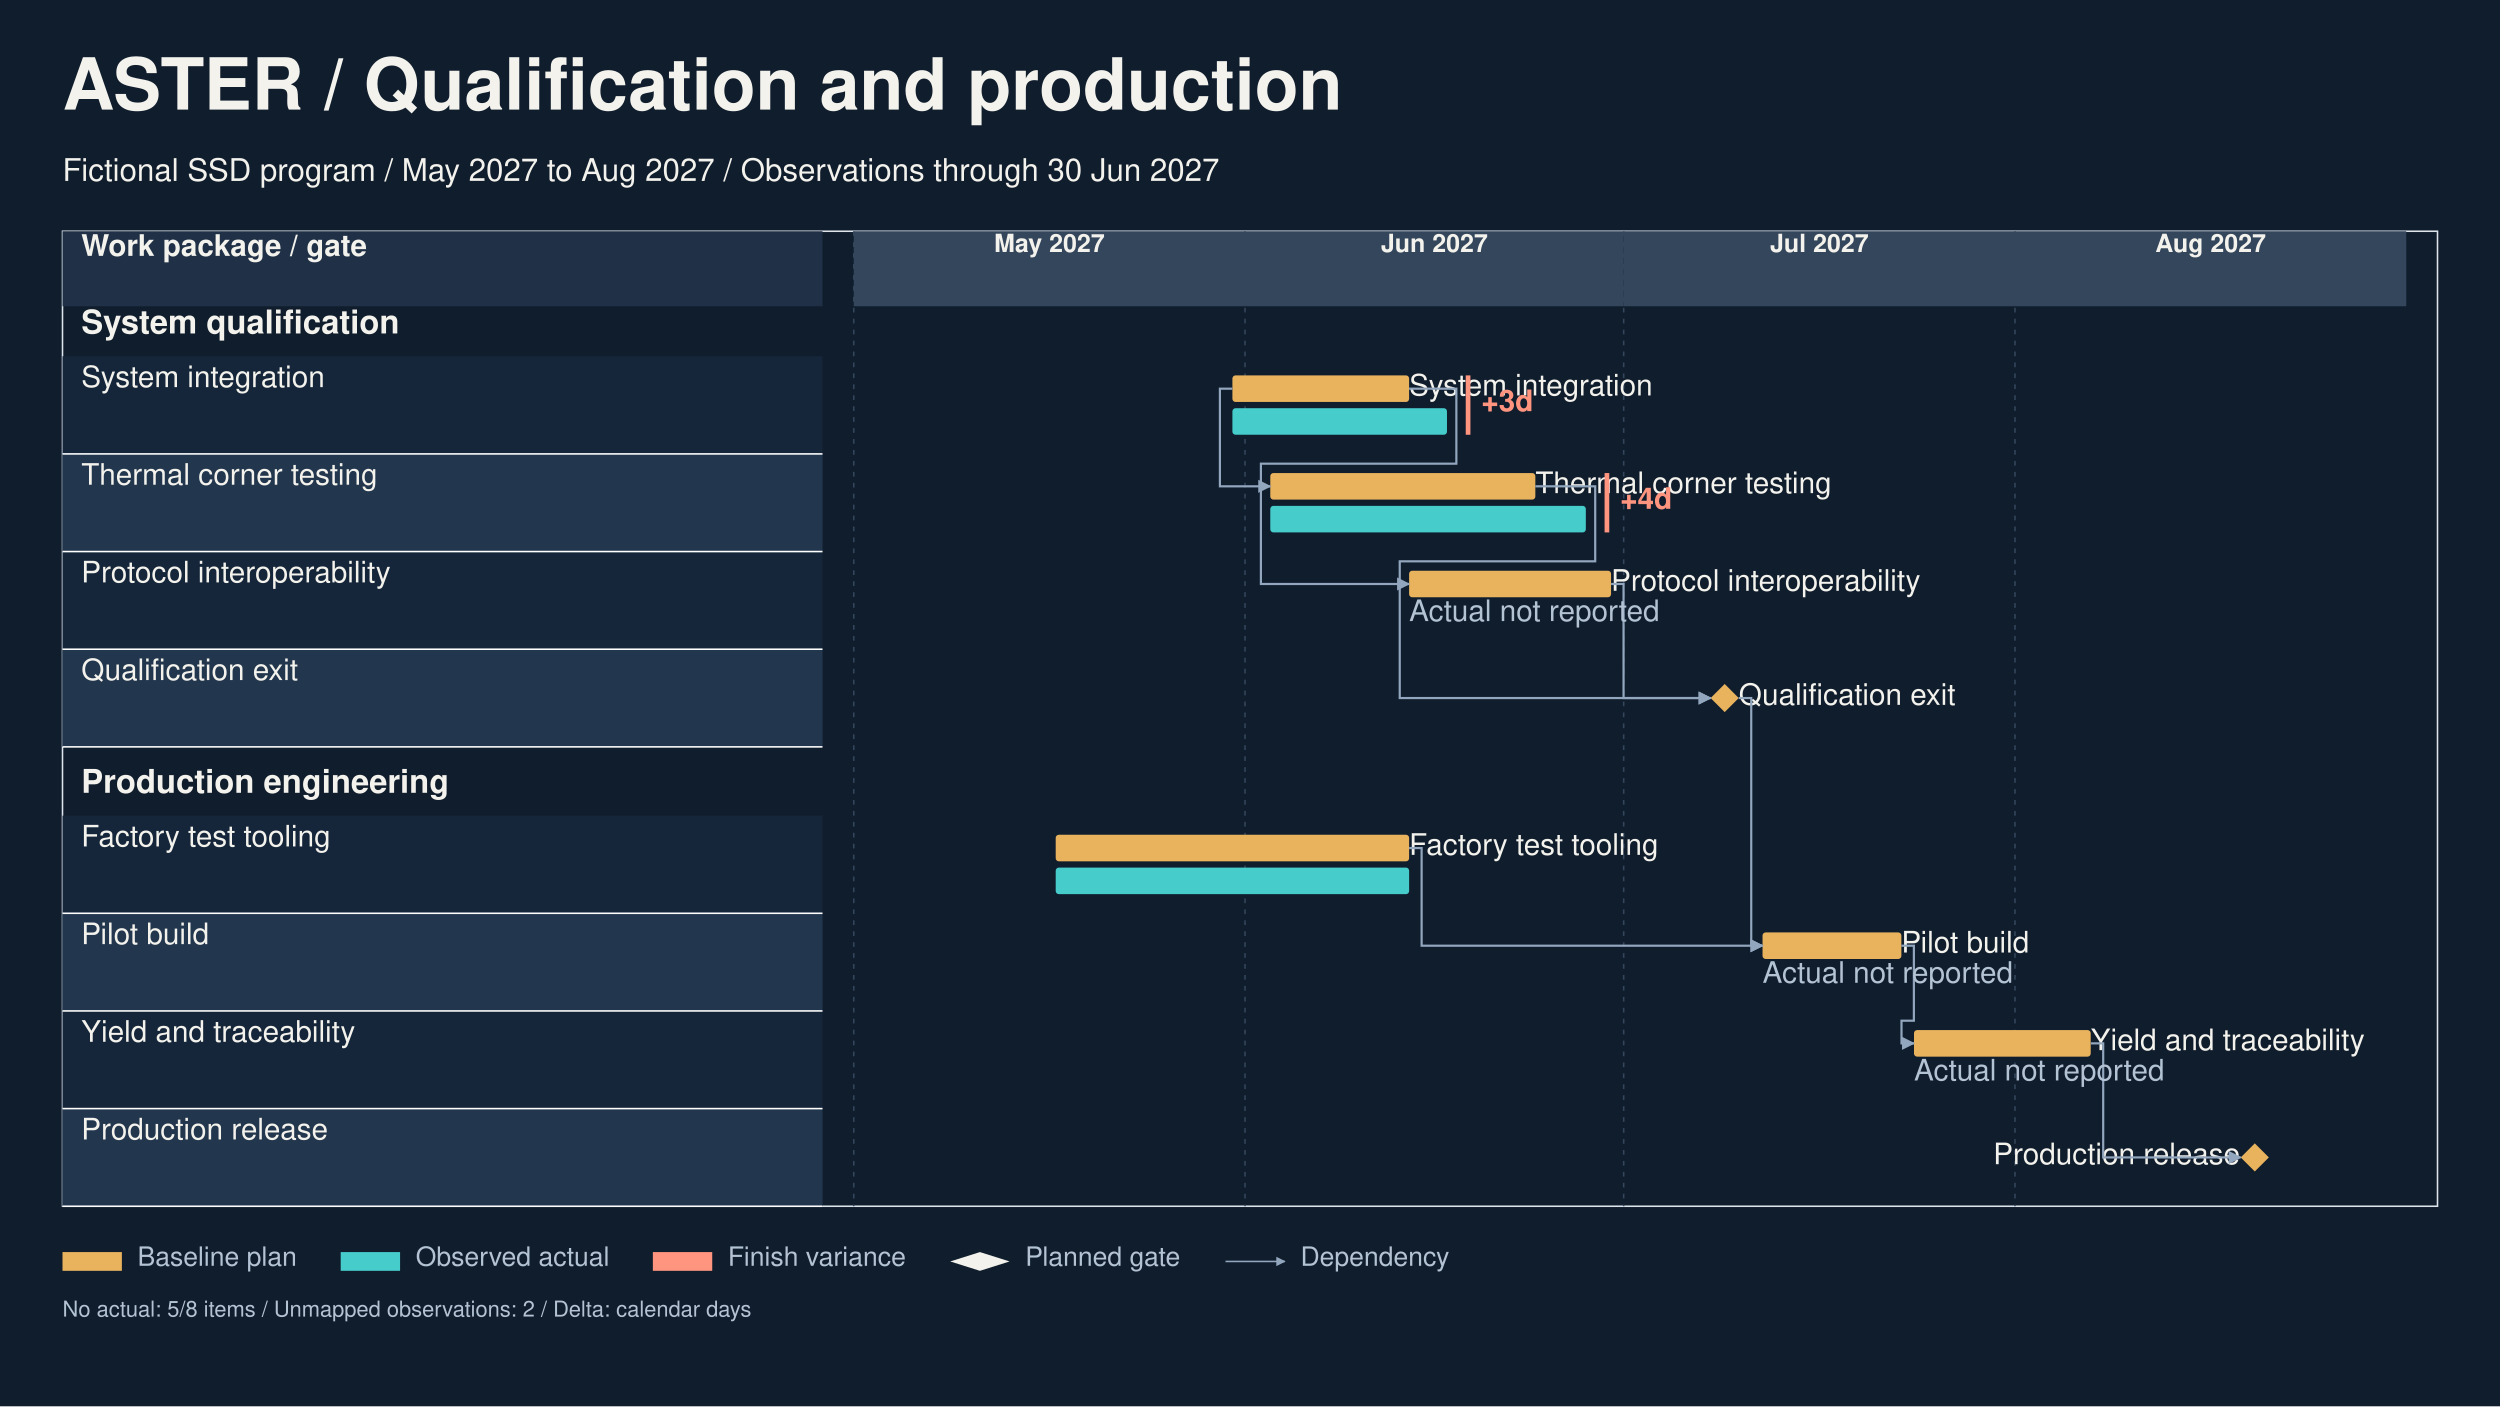
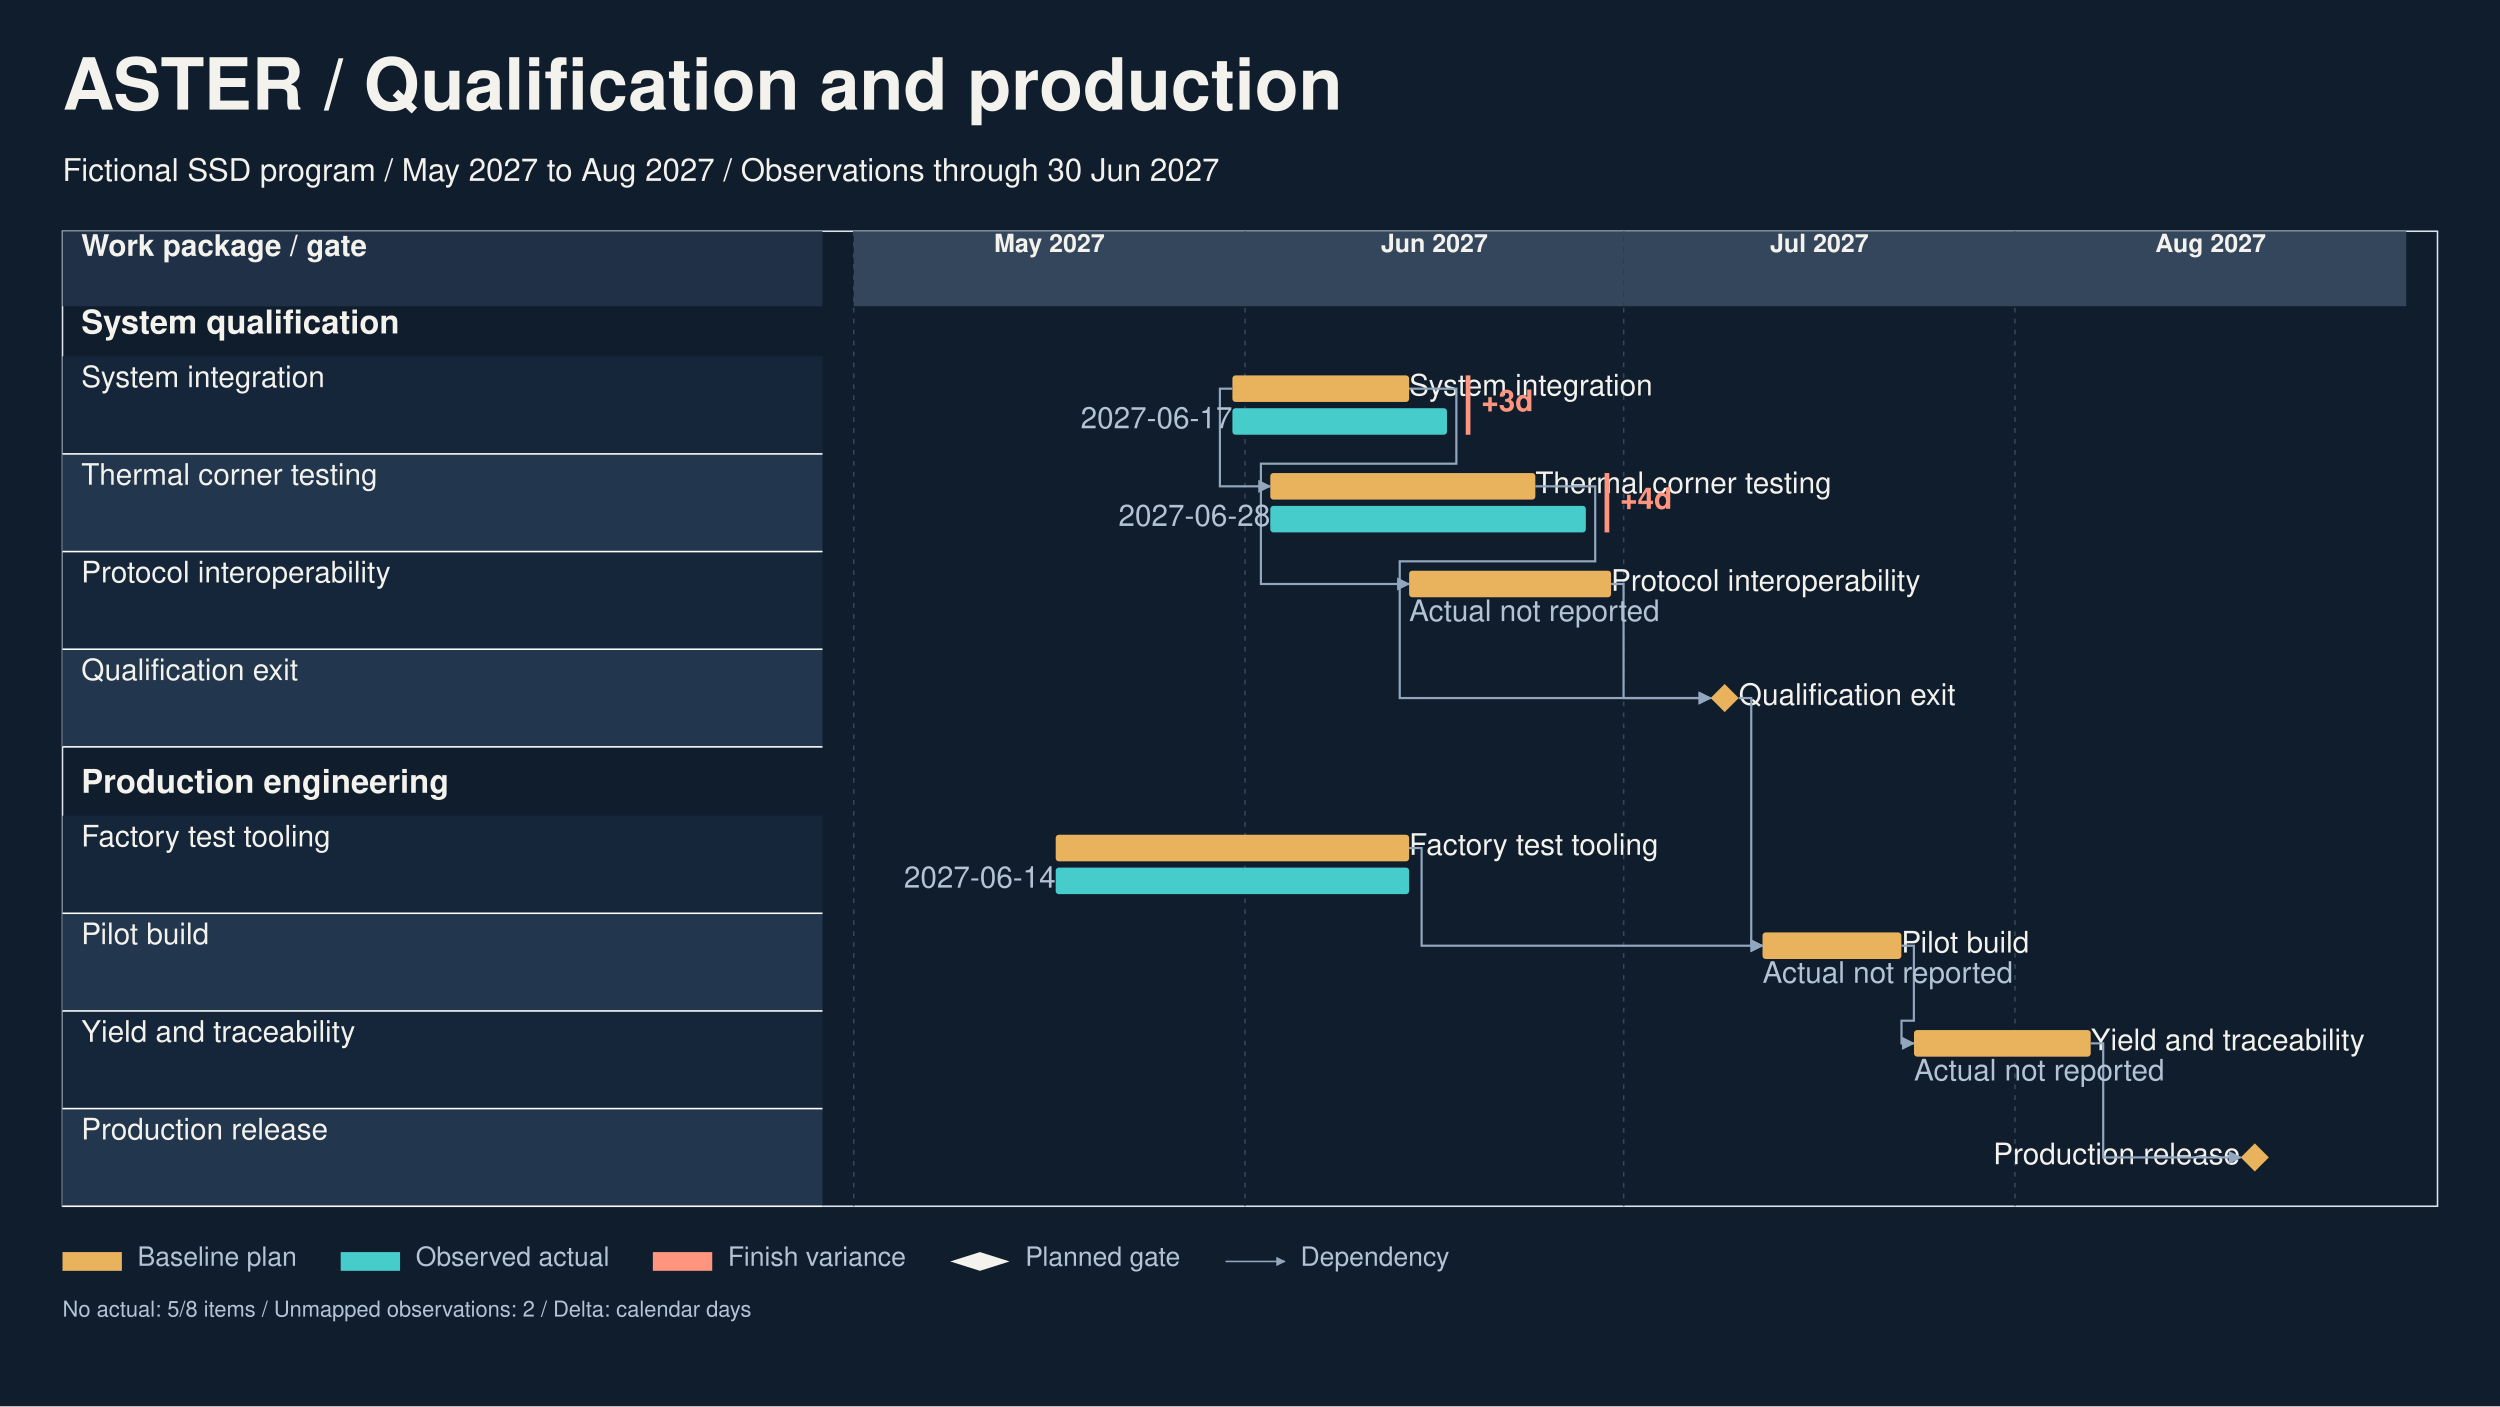
<svg xmlns="http://www.w3.org/2000/svg" width="1600" height="900" viewBox="0 0 1600 900" role="img" aria-labelledby="title desc">
  <defs>
    <marker id="dependency-arrow" markerWidth="6" markerHeight="6" refX="5.5" refY="3.0" orient="auto">
      <path d="M0 0L6 3.0L0 6Z" fill="#92A6BE" />
    </marker>
  </defs>
  <rect width="1600" height="900" fill="#101D2D" />
  <rect data-scene-id="table-timeline:table-frame:table::primitive" data-purpose="table-frame" data-source-ref="table" x="40" y="148" width="1520" height="624" fill="none" stroke="#DDE4EC" stroke-width="1" />
  <rect data-scene-id="table-timeline:table-header-band:table-header::primitive" data-purpose="table-header" data-source-ref="table-header" x="40" y="148" width="486.4" height="48" fill="#203147" stroke="none" />
  <rect data-scene-id="table-timeline:group-surface:qualification::primitive" data-purpose="group-surface" data-source-ref="qualification" x="40" y="228" width="486.4" height="250" fill="#15263A" stroke="none" opacity="1" />
  <rect data-scene-id="table-timeline:group-surface:production::primitive" data-purpose="group-surface" data-source-ref="production" x="40" y="522" width="486.4" height="250" fill="#15263A" stroke="none" opacity="1" />
  <rect data-scene-id="table-timeline:row-shade:thermal::primitive" data-purpose="row-shade" data-source-ref="thermal" x="40" y="290.5" width="486.4" height="62.5" fill="#22364D" stroke="none" />
  <rect data-scene-id="table-timeline:row-shade:qual-exit::primitive" data-purpose="row-shade" data-source-ref="qual-exit" x="40" y="415.5" width="486.4" height="62.5" fill="#22364D" stroke="none" />
  <rect data-scene-id="table-timeline:row-shade:pilot::primitive" data-purpose="row-shade" data-source-ref="pilot" x="40" y="584.5" width="486.4" height="62.5" fill="#22364D" stroke="none" />
  <rect data-scene-id="table-timeline:row-shade:release::primitive" data-purpose="row-shade" data-source-ref="release" x="40" y="709.5" width="486.4" height="62.5" fill="#22364D" stroke="none" />
  <path data-scene-id="table-timeline:table-row-rule:integration::primitive" data-purpose="table-row" data-source-ref="integration" d="M40 290.5L526.4 290.5" stroke="#FFFFFF" stroke-width="1" fill="none" />
  <path data-scene-id="table-timeline:table-row-rule:thermal::primitive" data-purpose="table-row" data-source-ref="thermal" d="M40 353L526.4 353" stroke="#FFFFFF" stroke-width="1" fill="none" />
  <path data-scene-id="table-timeline:table-row-rule:compliance::primitive" data-purpose="table-row" data-source-ref="compliance" d="M40 415.5L526.4 415.5" stroke="#FFFFFF" stroke-width="1" fill="none" />
  <path data-scene-id="table-timeline:table-row-rule:qual-exit::primitive" data-purpose="table-row" data-source-ref="qual-exit" d="M40 478L526.4 478" stroke="#FFFFFF" stroke-width="1" fill="none" />
  <path data-scene-id="table-timeline:table-row-rule:tooling::primitive" data-purpose="table-row" data-source-ref="tooling" d="M40 584.5L526.4 584.5" stroke="#FFFFFF" stroke-width="1" fill="none" />
  <path data-scene-id="table-timeline:table-row-rule:pilot::primitive" data-purpose="table-row" data-source-ref="pilot" d="M40 647L526.4 647" stroke="#FFFFFF" stroke-width="1" fill="none" />
  <path data-scene-id="table-timeline:table-row-rule:yield::primitive" data-purpose="table-row" data-source-ref="yield" d="M40 709.5L526.4 709.5" stroke="#FFFFFF" stroke-width="1" fill="none" />
  <path data-scene-id="table-timeline:table-row-rule:release::primitive" data-purpose="table-row" data-source-ref="release" d="M40 772L526.4 772" stroke="#FFFFFF" stroke-width="1" fill="none" />
  <rect data-scene-id="table-timeline:axis-band:axis:month:0:axis:primitive" data-purpose="axis-band" data-source-ref="axis:month:0" x="546.4" y="148" width="250.42" height="48" fill="#34465C" stroke="none" />
  <rect data-scene-id="table-timeline:axis-band:axis:month:1:axis:primitive" data-purpose="axis-band" data-source-ref="axis:month:1" x="796.82" y="148" width="242.34" height="48" fill="#34465C" stroke="none" />
  <rect data-scene-id="table-timeline:axis-band:axis:month:2:axis:primitive" data-purpose="axis-band" data-source-ref="axis:month:2" x="1039.16" y="148" width="250.42" height="48" fill="#34465C" stroke="none" />
  <rect data-scene-id="table-timeline:axis-band:axis:month:3:axis:primitive" data-purpose="axis-band" data-source-ref="axis:month:3" x="1289.58" y="148" width="250.42" height="48" fill="#34465C" stroke="none" />
  <path data-scene-id="table-timeline:tick:tick:month:0:axis:primitive" data-purpose="axis-major" data-source-ref="tick:month:0" d="M546.4 148L546.4 772" stroke="#34465C" stroke-width="1" stroke-dasharray="3 4" fill="none" />
  <path data-scene-id="table-timeline:tick:tick:month:1:axis:primitive" data-purpose="axis-major" data-source-ref="tick:month:1" d="M796.82 148L796.82 772" stroke="#34465C" stroke-width="1" stroke-dasharray="3 4" fill="none" />
  <path data-scene-id="table-timeline:tick:tick:month:2:axis:primitive" data-purpose="axis-major" data-source-ref="tick:month:2" d="M1039.16 148L1039.16 772" stroke="#34465C" stroke-width="1" stroke-dasharray="3 4" fill="none" />
  <path data-scene-id="table-timeline:tick:tick:month:3:axis:primitive" data-purpose="axis-major" data-source-ref="tick:month:3" d="M1289.58 148L1289.58 772" stroke="#34465C" stroke-width="1" stroke-dasharray="3 4" fill="none" />
  <rect data-scene-id="table-timeline:comparison-mark:integration:planned:primitive" data-purpose="planned" data-source-ref="integration" data-lane-group-id="qualification" data-stack="0" data-lane-offset="12.25" x="788.74" y="240.25" width="113.09" height="17" fill="#E9B35E" stroke="none" opacity="1" rx="2" ry="2" />
  <rect data-scene-id="table-timeline:comparison-mark:integration:actual:primitive" data-purpose="actual" data-source-ref="integration" data-lane-group-id="qualification" data-stack="0" data-lane-offset="33.25" x="788.74" y="261.25" width="137.33" height="17" fill="#45CCCB" stroke="none" opacity="1" rx="2" ry="2" />
  <rect data-scene-id="table-timeline:comparison-mark:thermal:planned:primitive" data-purpose="planned" data-source-ref="thermal" data-lane-group-id="qualification" data-stack="1" data-lane-offset="74.75" x="812.98" y="302.75" width="169.64" height="17" fill="#E9B35E" stroke="none" opacity="1" rx="2" ry="2" />
  <rect data-scene-id="table-timeline:comparison-mark:thermal:actual:primitive" data-purpose="actual" data-source-ref="thermal" data-lane-group-id="qualification" data-stack="1" data-lane-offset="95.75" x="812.98" y="323.75" width="201.95" height="17" fill="#45CCCB" stroke="none" opacity="1" rx="2" ry="2" />
  <rect data-scene-id="table-timeline:comparison-mark:compliance:planned:primitive" data-purpose="planned" data-source-ref="compliance" data-lane-group-id="qualification" data-stack="0" data-lane-offset="137.25" x="901.83" y="365.25" width="129.25" height="17" fill="#E9B35E" stroke="none" opacity="1" rx="2" ry="2" />
  <path data-scene-id="table-timeline:comparison-mark:qual-exit:planned:primitive" data-purpose="planned" data-source-ref="qual-exit" data-lane-group-id="qualification" data-stack="0" data-lane-offset="209.75" d="M1103.79 437.75L1112.79 446.75L1103.79 455.75L1094.79 446.75Z" fill="#E9B35E" opacity="1" />
  <rect data-scene-id="table-timeline:comparison-mark:tooling:planned:primitive" data-purpose="planned" data-source-ref="tooling" data-lane-group-id="production" data-stack="0" data-lane-offset="12.25" x="675.65" y="534.25" width="226.19" height="17" fill="#E9B35E" stroke="none" opacity="1" rx="2" ry="2" />
  <rect data-scene-id="table-timeline:comparison-mark:tooling:actual:primitive" data-purpose="actual" data-source-ref="tooling" data-lane-group-id="production" data-stack="0" data-lane-offset="33.25" x="675.65" y="555.25" width="226.19" height="17" fill="#45CCCB" stroke="none" opacity="1" rx="2" ry="2" />
  <rect data-scene-id="table-timeline:comparison-mark:pilot:planned:primitive" data-purpose="planned" data-source-ref="pilot" data-lane-group-id="production" data-stack="0" data-lane-offset="74.75" x="1128.02" y="596.75" width="88.86" height="17" fill="#E9B35E" stroke="none" opacity="1" rx="2" ry="2" />
  <rect data-scene-id="table-timeline:comparison-mark:yield:planned:primitive" data-purpose="planned" data-source-ref="yield" data-lane-group-id="production" data-stack="0" data-lane-offset="137.25" x="1224.96" y="659.25" width="113.09" height="17" fill="#E9B35E" stroke="none" opacity="1" rx="2" ry="2" />
  <path data-scene-id="table-timeline:comparison-mark:release:planned:primitive" data-purpose="planned" data-source-ref="release" data-lane-group-id="production" data-stack="0" data-lane-offset="209.75" d="M1443.06 731.75L1452.06 740.75L1443.06 749.75L1434.06 740.75Z" fill="#E9B35E" opacity="1" />
  <text data-scene-id="table-timeline:table-column-label:Work package / gate::primitive" data-purpose="table-header" data-source-ref="Work package / gate" x="52" y="163.75" font-family="Nimbus Sans, Arial, sans-serif" font-size="19" font-weight="700" letter-spacing="0" fill="#F3F2EC" text-anchor="start">Work package / gate</text>
  <text data-scene-id="table-timeline:group-header:qualification::primitive" data-purpose="group-header" data-source-ref="qualification" x="52" y="213.41" font-family="Nimbus Sans, Arial, sans-serif" font-size="21" font-weight="700" letter-spacing="0" fill="#F3F2EC" text-anchor="start">System qualification</text>
  <text data-scene-id="table-timeline:group-header:production::primitive" data-purpose="group-header" data-source-ref="production" x="52" y="507.41" font-family="Nimbus Sans, Arial, sans-serif" font-size="21" font-weight="700" letter-spacing="0" fill="#F3F2EC" text-anchor="start">Production engineering</text>
  <text data-scene-id="table-timeline:table-cell:integration:Work package / gate::primitive" data-purpose="table-cell" data-source-ref="integration:Work package / gate" x="52" y="247.75" font-family="Nimbus Sans, Arial, sans-serif" font-size="19" font-weight="400" letter-spacing="0" fill="#F3F2EC" text-anchor="start">System integration</text>
  <text data-scene-id="table-timeline:table-cell:thermal:Work package / gate::primitive" data-purpose="table-cell" data-source-ref="thermal:Work package / gate" x="52" y="310.25" font-family="Nimbus Sans, Arial, sans-serif" font-size="19" font-weight="400" letter-spacing="0" fill="#F3F2EC" text-anchor="start">Thermal corner testing</text>
  <text data-scene-id="table-timeline:table-cell:compliance:Work package / gate::primitive" data-purpose="table-cell" data-source-ref="compliance:Work package / gate" x="52" y="372.75" font-family="Nimbus Sans, Arial, sans-serif" font-size="19" font-weight="400" letter-spacing="0" fill="#F3F2EC" text-anchor="start">Protocol interoperability</text>
  <text data-scene-id="table-timeline:table-cell:qual-exit:Work package / gate::primitive" data-purpose="table-cell" data-source-ref="qual-exit:Work package / gate" x="52" y="435.25" font-family="Nimbus Sans, Arial, sans-serif" font-size="19" font-weight="400" letter-spacing="0" fill="#F3F2EC" text-anchor="start">Qualification exit</text>
  <text data-scene-id="table-timeline:table-cell:tooling:Work package / gate::primitive" data-purpose="table-cell" data-source-ref="tooling:Work package / gate" x="52" y="541.75" font-family="Nimbus Sans, Arial, sans-serif" font-size="19" font-weight="400" letter-spacing="0" fill="#F3F2EC" text-anchor="start">Factory test tooling</text>
  <text data-scene-id="table-timeline:table-cell:pilot:Work package / gate::primitive" data-purpose="table-cell" data-source-ref="pilot:Work package / gate" x="52" y="604.25" font-family="Nimbus Sans, Arial, sans-serif" font-size="19" font-weight="400" letter-spacing="0" fill="#F3F2EC" text-anchor="start">Pilot build</text>
  <text data-scene-id="table-timeline:table-cell:yield:Work package / gate::primitive" data-purpose="table-cell" data-source-ref="yield:Work package / gate" x="52" y="666.75" font-family="Nimbus Sans, Arial, sans-serif" font-size="19" font-weight="400" letter-spacing="0" fill="#F3F2EC" text-anchor="start">Yield and traceability</text>
  <text data-scene-id="table-timeline:table-cell:release:Work package / gate::primitive" data-purpose="table-cell" data-source-ref="release:Work package / gate" x="52" y="729.25" font-family="Nimbus Sans, Arial, sans-serif" font-size="19" font-weight="400" letter-spacing="0" fill="#F3F2EC" text-anchor="start">Production release</text>
  <text data-scene-id="table-timeline:axis-label:axis:month:0:axis:primitive" data-purpose="axis-band" data-source-ref="axis:month:0" x="671.61" y="161.26" font-family="Nimbus Sans, Arial, sans-serif" font-size="16" font-weight="700" letter-spacing="0" fill="#F3F2EC" text-anchor="middle">May 2027</text>
  <text data-scene-id="table-timeline:axis-label:axis:month:1:axis:primitive" data-purpose="axis-band" data-source-ref="axis:month:1" x="917.99" y="161.26" font-family="Nimbus Sans, Arial, sans-serif" font-size="16" font-weight="700" letter-spacing="0" fill="#F3F2EC" text-anchor="middle">Jun 2027</text>
  <text data-scene-id="table-timeline:axis-label:axis:month:2:axis:primitive" data-purpose="axis-band" data-source-ref="axis:month:2" x="1164.37" y="161.26" font-family="Nimbus Sans, Arial, sans-serif" font-size="16" font-weight="700" letter-spacing="0" fill="#F3F2EC" text-anchor="middle">Jul 2027</text>
  <text data-scene-id="table-timeline:axis-label:axis:month:3:axis:primitive" data-purpose="axis-band" data-source-ref="axis:month:3" x="1414.79" y="161.26" font-family="Nimbus Sans, Arial, sans-serif" font-size="16" font-weight="700" letter-spacing="0" fill="#F3F2EC" text-anchor="middle">Aug 2027</text>
-   <text data-scene-id="table-timeline:item-label:integration::primitive" data-purpose="item-label" data-source-ref="integration" x="901.83" y="253.1" font-family="Nimbus Sans, Arial, sans-serif" font-size="19" font-weight="400" letter-spacing="0" fill="#F3F2EC" text-anchor="start">System integration</text>
-   <text data-scene-id="table-timeline:item-label:thermal::primitive" data-purpose="item-label" data-source-ref="thermal" x="982.61" y="315.6" font-family="Nimbus Sans, Arial, sans-serif" font-size="19" font-weight="400" letter-spacing="0" fill="#F3F2EC" text-anchor="start">Thermal corner testing</text>
-   <text data-scene-id="table-timeline:item-label:compliance::primitive" data-purpose="item-label" data-source-ref="compliance" x="1031.08" y="378.1" font-family="Nimbus Sans, Arial, sans-serif" font-size="19" font-weight="400" letter-spacing="0" fill="#F3F2EC" text-anchor="start">Protocol interoperability</text>
-   <text data-scene-id="table-timeline:item-label:qual-exit::primitive" data-purpose="item-label" data-source-ref="qual-exit" x="1112.79" y="451.1" font-family="Nimbus Sans, Arial, sans-serif" font-size="19" font-weight="400" letter-spacing="0" fill="#F3F2EC" text-anchor="start">Qualification exit</text>
-   <text data-scene-id="table-timeline:item-label:tooling::primitive" data-purpose="item-label" data-source-ref="tooling" x="901.83" y="547.1" font-family="Nimbus Sans, Arial, sans-serif" font-size="19" font-weight="400" letter-spacing="0" fill="#F3F2EC" text-anchor="start">Factory test tooling</text>
-   <text data-scene-id="table-timeline:item-label:pilot::primitive" data-purpose="item-label" data-source-ref="pilot" x="1216.88" y="609.6" font-family="Nimbus Sans, Arial, sans-serif" font-size="19" font-weight="400" letter-spacing="0" fill="#F3F2EC" text-anchor="start">Pilot build</text>
-   <text data-scene-id="table-timeline:item-label:yield::primitive" data-purpose="item-label" data-source-ref="yield" x="1338.05" y="672.1" font-family="Nimbus Sans, Arial, sans-serif" font-size="19" font-weight="400" letter-spacing="0" fill="#F3F2EC" text-anchor="start">Yield and traceability</text>
-   <text data-scene-id="table-timeline:item-label:release::primitive" data-purpose="item-label" data-source-ref="release" x="1275.66" y="745.1" font-family="Nimbus Sans, Arial, sans-serif" font-size="19" font-weight="400" letter-spacing="0" fill="#F3F2EC" text-anchor="start">Production release</text>
+   <text data-scene-id="table-timeline:item-label:integration:planned:primitive" data-purpose="item-label" data-source-ref="integration" x="901.83" y="253.1" font-family="Nimbus Sans, Arial, sans-serif" font-size="19" font-weight="400" letter-spacing="0" fill="#F3F2EC" text-anchor="start">System integration</text>
+   <text data-scene-id="table-timeline:item-label:thermal:planned:primitive" data-purpose="item-label" data-source-ref="thermal" x="982.61" y="315.6" font-family="Nimbus Sans, Arial, sans-serif" font-size="19" font-weight="400" letter-spacing="0" fill="#F3F2EC" text-anchor="start">Thermal corner testing</text>
+   <text data-scene-id="table-timeline:item-label:compliance:planned:primitive" data-purpose="item-label" data-source-ref="compliance" x="1031.08" y="378.1" font-family="Nimbus Sans, Arial, sans-serif" font-size="19" font-weight="400" letter-spacing="0" fill="#F3F2EC" text-anchor="start">Protocol interoperability</text>
+   <text data-scene-id="table-timeline:item-label:qual-exit:planned:primitive" data-purpose="item-label" data-source-ref="qual-exit" x="1112.79" y="451.1" font-family="Nimbus Sans, Arial, sans-serif" font-size="19" font-weight="400" letter-spacing="0" fill="#F3F2EC" text-anchor="start">Qualification exit</text>
+   <text data-scene-id="table-timeline:item-label:tooling:planned:primitive" data-purpose="item-label" data-source-ref="tooling" x="901.83" y="547.1" font-family="Nimbus Sans, Arial, sans-serif" font-size="19" font-weight="400" letter-spacing="0" fill="#F3F2EC" text-anchor="start">Factory test tooling</text>
+   <text data-scene-id="table-timeline:item-label:pilot:planned:primitive" data-purpose="item-label" data-source-ref="pilot" x="1216.88" y="609.6" font-family="Nimbus Sans, Arial, sans-serif" font-size="19" font-weight="400" letter-spacing="0" fill="#F3F2EC" text-anchor="start">Pilot build</text>
+   <text data-scene-id="table-timeline:item-label:yield:planned:primitive" data-purpose="item-label" data-source-ref="yield" x="1338.05" y="672.1" font-family="Nimbus Sans, Arial, sans-serif" font-size="19" font-weight="400" letter-spacing="0" fill="#F3F2EC" text-anchor="start">Yield and traceability</text>
+   <text data-scene-id="table-timeline:item-label:release:planned:primitive" data-purpose="item-label" data-source-ref="release" x="1275.66" y="745.1" font-family="Nimbus Sans, Arial, sans-serif" font-size="19" font-weight="400" letter-spacing="0" fill="#F3F2EC" text-anchor="start">Production release</text>
  <text data-scene-id="table-timeline:title-text:project::primitive" data-purpose="heading" data-source-ref="project" x="40" y="70.13" font-family="Nimbus Sans, Arial, sans-serif" font-size="46" font-weight="700" letter-spacing="0" fill="#F3F2EC" text-anchor="start">ASTER / Qualification and production</text>
  <text data-scene-id="table-timeline:subtitle-text:view:window::primitive" data-purpose="subtitle" data-source-ref="view:window" x="40" y="115.78" font-family="Nimbus Sans, Arial, sans-serif" font-size="20" font-weight="400" letter-spacing="0" fill="#F3F2EC" text-anchor="start">Fictional SSD program / May 2027 to Aug 2027 / Observations through 30 Jun 2027</text>
  <path data-scene-id="table-timeline:dependency-connector:integration-thermal:dependency:primitive" data-purpose="routed-connector" data-source-ref="integration-thermal" d="M788.74 248.75L780.74 248.75L780.74 311.25L804.98 311.25L812.98 311.25" stroke="#92A6BE" stroke-width="1.4" fill="none" marker-end="url(#dependency-arrow)" data-from-port-id="table-timeline:comparison-mark:integration:planned:start" data-from-endpoint="start" data-to-port-id="table-timeline:comparison-mark:thermal:planned:start" data-to-endpoint="start" />
  <path data-scene-id="table-timeline:dependency-connector:integration-compliance:dependency:primitive" data-purpose="routed-connector" data-source-ref="integration-compliance" d="M901.83 248.75L909.83 248.75L932.07 248.75L932.07 296.75L806.98 296.75L806.98 373.75L893.83 373.75L901.83 373.75" stroke="#92A6BE" stroke-width="1.4" fill="none" marker-end="url(#dependency-arrow)" data-from-port-id="table-timeline:comparison-mark:integration:planned:end" data-from-endpoint="end" data-to-port-id="table-timeline:comparison-mark:compliance:planned:start" data-to-endpoint="start" />
  <path data-scene-id="table-timeline:dependency-connector:thermal-qual:dependency:primitive" data-purpose="routed-connector" data-source-ref="thermal-qual" d="M982.61 311.25L990.61 311.25L1020.93 311.25L1020.93 359.25L895.83 359.25L895.83 446.75L1086.79 446.75L1094.79 446.75" stroke="#92A6BE" stroke-width="1.4" fill="none" marker-end="url(#dependency-arrow)" data-from-port-id="table-timeline:comparison-mark:thermal:planned:end" data-from-endpoint="end" data-to-port-id="table-timeline:comparison-mark:qual-exit:planned:at" data-to-endpoint="at" />
  <path data-scene-id="table-timeline:dependency-connector:compliance-qual:dependency:primitive" data-purpose="routed-connector" data-source-ref="compliance-qual" d="M1031.08 373.75L1039.08 373.75L1039.08 446.75L1086.79 446.75L1094.79 446.75" stroke="#92A6BE" stroke-width="1.4" fill="none" marker-end="url(#dependency-arrow)" data-from-port-id="table-timeline:comparison-mark:compliance:planned:end" data-from-endpoint="end" data-to-port-id="table-timeline:comparison-mark:qual-exit:planned:at" data-to-endpoint="at" />
  <path data-scene-id="table-timeline:dependency-connector:tooling-pilot:dependency:primitive" data-purpose="routed-connector" data-source-ref="tooling-pilot" d="M901.83 542.75L909.83 542.75L909.83 605.25L1120.02 605.25L1128.02 605.25" stroke="#92A6BE" stroke-width="1.4" fill="none" marker-end="url(#dependency-arrow)" data-from-port-id="table-timeline:comparison-mark:tooling:planned:end" data-from-endpoint="end" data-to-port-id="table-timeline:comparison-mark:pilot:planned:start" data-to-endpoint="start" />
  <path data-scene-id="table-timeline:dependency-connector:qual-pilot:dependency:primitive" data-purpose="routed-connector" data-source-ref="qual-pilot" d="M1112.79 446.75L1120.79 446.75L1120.79 605.25L1120.02 605.25L1128.02 605.25" stroke="#92A6BE" stroke-width="1.4" fill="none" marker-end="url(#dependency-arrow)" data-from-port-id="table-timeline:comparison-mark:qual-exit:planned:at" data-from-endpoint="at" data-to-port-id="table-timeline:comparison-mark:pilot:planned:start" data-to-endpoint="start" />
  <path data-scene-id="table-timeline:dependency-connector:pilot-yield:dependency:primitive" data-purpose="routed-connector" data-source-ref="pilot-yield" d="M1216.88 605.25L1224.88 605.25L1224.88 653.25L1216.96 653.25L1216.96 667.75L1224.96 667.75" stroke="#92A6BE" stroke-width="1.4" fill="none" marker-end="url(#dependency-arrow)" data-from-port-id="table-timeline:comparison-mark:pilot:planned:end" data-from-endpoint="end" data-to-port-id="table-timeline:comparison-mark:yield:planned:start" data-to-endpoint="start" />
  <path data-scene-id="table-timeline:dependency-connector:yield-release:dependency:primitive" data-purpose="routed-connector" data-source-ref="yield-release" d="M1338.05 667.75L1346.05 667.75L1346.05 740.75L1426.06 740.75L1434.06 740.75" stroke="#92A6BE" stroke-width="1.4" fill="none" marker-end="url(#dependency-arrow)" data-from-port-id="table-timeline:comparison-mark:yield:planned:end" data-from-endpoint="end" data-to-port-id="table-timeline:comparison-mark:release:planned:at" data-to-endpoint="at" />
  <rect data-scene-id="table-timeline:legend-swatch:planned:planned:primitive" data-purpose="legend-swatch" data-source-ref="planned" x="40" y="801.33" width="38" height="12" fill="#E9B35E" stroke="none" />
  <rect data-scene-id="table-timeline:legend-swatch:actual:actual:primitive" data-purpose="legend-swatch" data-source-ref="actual" x="218.05" y="801.33" width="38" height="12" fill="#45CCCB" stroke="none" />
  <rect data-scene-id="table-timeline:legend-swatch:variance:variance:primitive" data-purpose="legend-swatch" data-source-ref="variance" x="417.83" y="801.33" width="38" height="12" fill="#FF947F" stroke="none" />
  <path data-scene-id="table-timeline:legend-swatch:milestone:milestone:primitive" data-purpose="legend-swatch" data-source-ref="milestone" d="M627.14 801.33L646.14 807.33L627.14 813.33L608.14 807.33Z" fill="#F3F2EC" />
  <path data-scene-id="table-timeline:legend-swatch:dependency:dependency:primitive" data-purpose="legend-swatch" data-source-ref="dependency" d="M784.32 807.33L822.32 807.33" stroke="#92A6BE" fill="none" marker-end="url(#dependency-arrow)" />
  <text data-scene-id="table-timeline:legend-label:planned:planned:primitive" data-purpose="legend-label" data-source-ref="planned" x="88" y="810.09" font-family="Nimbus Sans, Arial, sans-serif" font-size="17" font-weight="400" letter-spacing="0" fill="#B4C3D4" text-anchor="start">Baseline plan</text>
  <text data-scene-id="table-timeline:legend-label:actual:actual:primitive" data-purpose="legend-label" data-source-ref="actual" x="266.05" y="810.09" font-family="Nimbus Sans, Arial, sans-serif" font-size="17" font-weight="400" letter-spacing="0" fill="#B4C3D4" text-anchor="start">Observed actual</text>
  <text data-scene-id="table-timeline:legend-label:variance:variance:primitive" data-purpose="legend-label" data-source-ref="variance" x="465.83" y="810.09" font-family="Nimbus Sans, Arial, sans-serif" font-size="17" font-weight="400" letter-spacing="0" fill="#B4C3D4" text-anchor="start">Finish variance</text>
  <text data-scene-id="table-timeline:legend-label:milestone:milestone:primitive" data-purpose="legend-label" data-source-ref="milestone" x="656.14" y="810.09" font-family="Nimbus Sans, Arial, sans-serif" font-size="17" font-weight="400" letter-spacing="0" fill="#B4C3D4" text-anchor="start">Planned gate</text>
  <text data-scene-id="table-timeline:legend-label:dependency:dependency:primitive" data-purpose="legend-label" data-source-ref="dependency" x="832.32" y="810.09" font-family="Nimbus Sans, Arial, sans-serif" font-size="17" font-weight="400" letter-spacing="0" fill="#B4C3D4" text-anchor="start">Dependency</text>
  <text data-scene-id="table-timeline:coverage-text:coverage::primitive" data-purpose="data-coverage" data-source-ref="coverage" x="40" y="842.61" font-family="Nimbus Sans, Arial, sans-serif" font-size="14" font-weight="400" letter-spacing="0" fill="#B4C3D4" text-anchor="start">No actual: 5/8 items / Unmapped observations: 2 / Delta: calendar days</text>
  <rect data-scene-id="table-timeline:variance-marker:integration:finish-delta:primitive" data-purpose="variance-marker" data-source-ref="integration" data-lane-group-id="qualification" data-stack="0" x="938.07" y="240.25" width="3" height="38" fill="#FF947F" stroke="none" />
  <text data-scene-id="table-timeline:variance-label:integration:finish-delta:primitive" data-purpose="variance-label" data-source-ref="integration" x="948.07" y="263.14" font-family="Nimbus Sans, Arial, sans-serif" font-size="19" font-weight="700" letter-spacing="0" fill="#FF947F" text-anchor="start">+3d</text>
  <rect data-scene-id="table-timeline:variance-marker:thermal:finish-delta:primitive" data-purpose="variance-marker" data-source-ref="thermal" data-lane-group-id="qualification" data-stack="1" x="1026.93" y="302.75" width="3" height="38" fill="#FF947F" stroke="none" />
  <text data-scene-id="table-timeline:variance-label:thermal:finish-delta:primitive" data-purpose="variance-label" data-source-ref="thermal" x="1036.93" y="325.64" font-family="Nimbus Sans, Arial, sans-serif" font-size="19" font-weight="700" letter-spacing="0" fill="#FF947F" text-anchor="start">+4d</text>
  <text data-scene-id="table-timeline:missing-actual-label:compliance:missing-actual:primitive" data-purpose="missing-actual-label" data-source-ref="compliance" x="901.83" y="397.5" font-family="Nimbus Sans, Arial, sans-serif" font-size="19" font-weight="400" letter-spacing="0" fill="#B4C3D4" text-anchor="start">Actual not reported</text>
  <text data-scene-id="table-timeline:missing-actual-label:pilot:missing-actual:primitive" data-purpose="missing-actual-label" data-source-ref="pilot" x="1128.02" y="629" font-family="Nimbus Sans, Arial, sans-serif" font-size="19" font-weight="400" letter-spacing="0" fill="#B4C3D4" text-anchor="start">Actual not reported</text>
  <text data-scene-id="table-timeline:missing-actual-label:yield:missing-actual:primitive" data-purpose="missing-actual-label" data-source-ref="yield" x="1224.96" y="691.5" font-family="Nimbus Sans, Arial, sans-serif" font-size="19" font-weight="400" letter-spacing="0" fill="#B4C3D4" text-anchor="start">Actual not reported</text>
+   <text data-scene-id="table-timeline:actual-date-label:integration:actual:primitive" data-purpose="actual-date-label" data-source-ref="integration" x="691.58" y="274.1" font-family="Nimbus Sans, Arial, sans-serif" font-size="19" font-weight="400" letter-spacing="0" fill="#B4C3D4" text-anchor="start">2027-06-17</text>
+   <text data-scene-id="table-timeline:actual-date-label:thermal:actual:primitive" data-purpose="actual-date-label" data-source-ref="thermal" x="715.81" y="336.6" font-family="Nimbus Sans, Arial, sans-serif" font-size="19" font-weight="400" letter-spacing="0" fill="#B4C3D4" text-anchor="start">2027-06-28</text>
+   <text data-scene-id="table-timeline:actual-date-label:tooling:actual:primitive" data-purpose="actual-date-label" data-source-ref="tooling" x="578.48" y="568.1" font-family="Nimbus Sans, Arial, sans-serif" font-size="19" font-weight="400" letter-spacing="0" fill="#B4C3D4" text-anchor="start">2027-06-14</text>
</svg>
